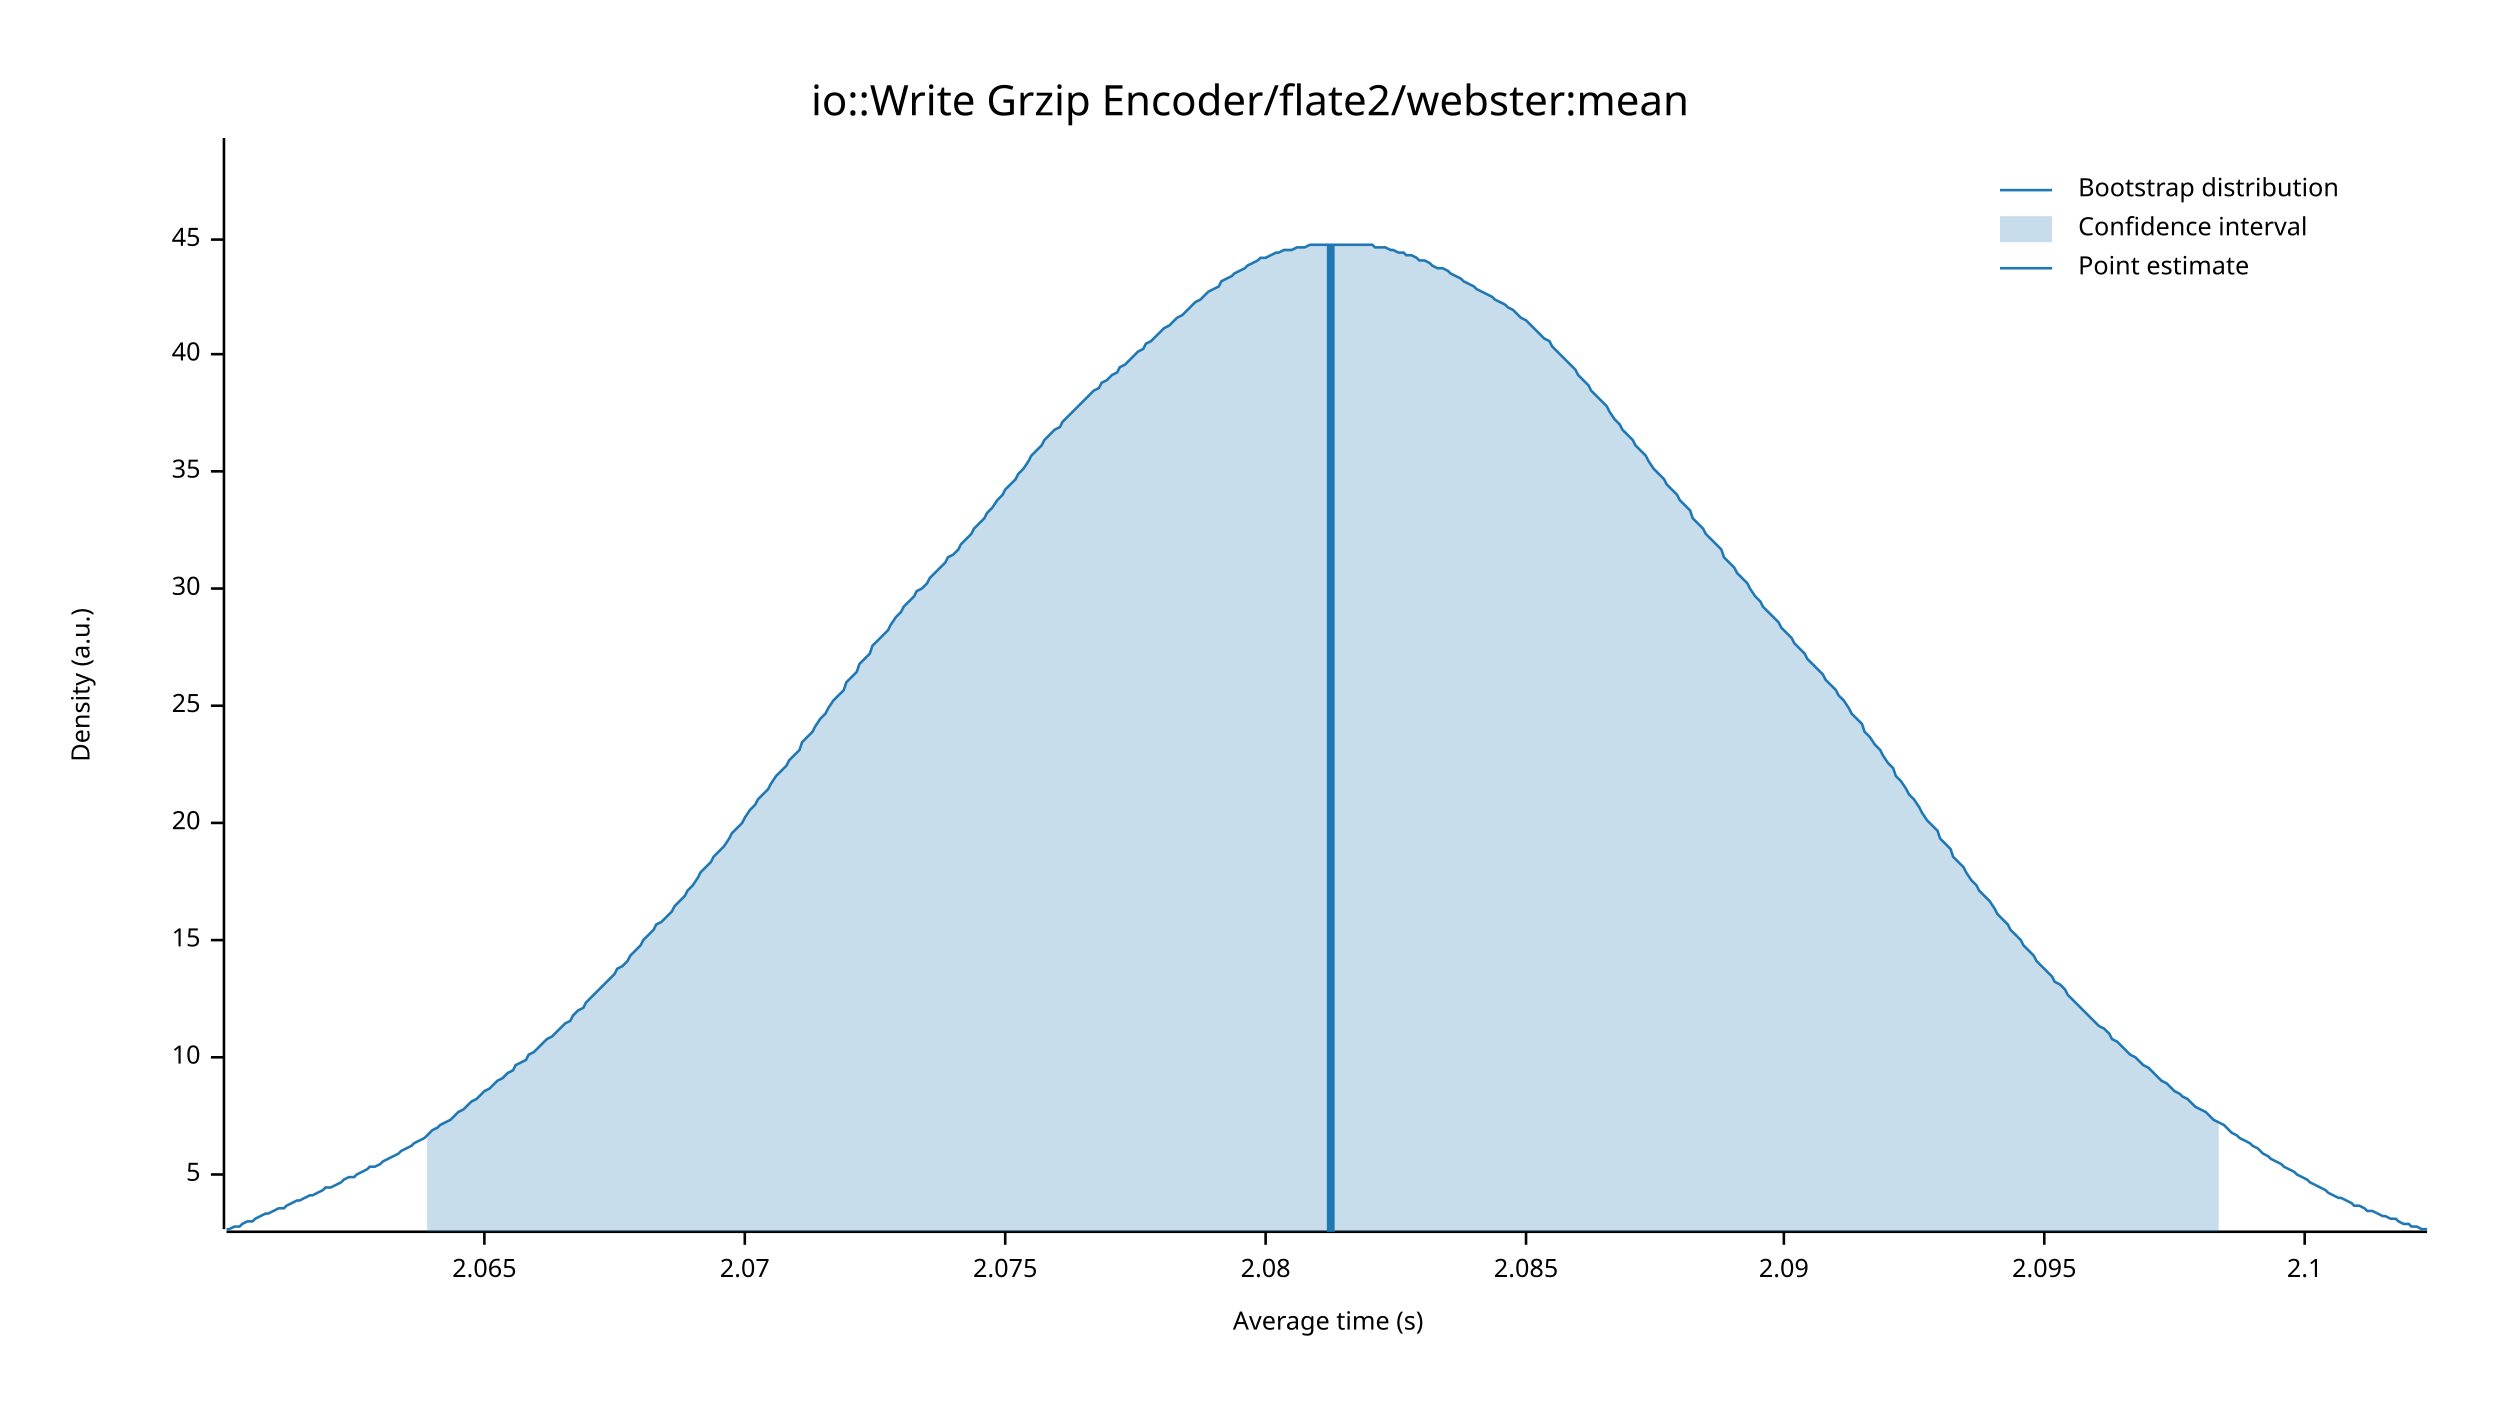
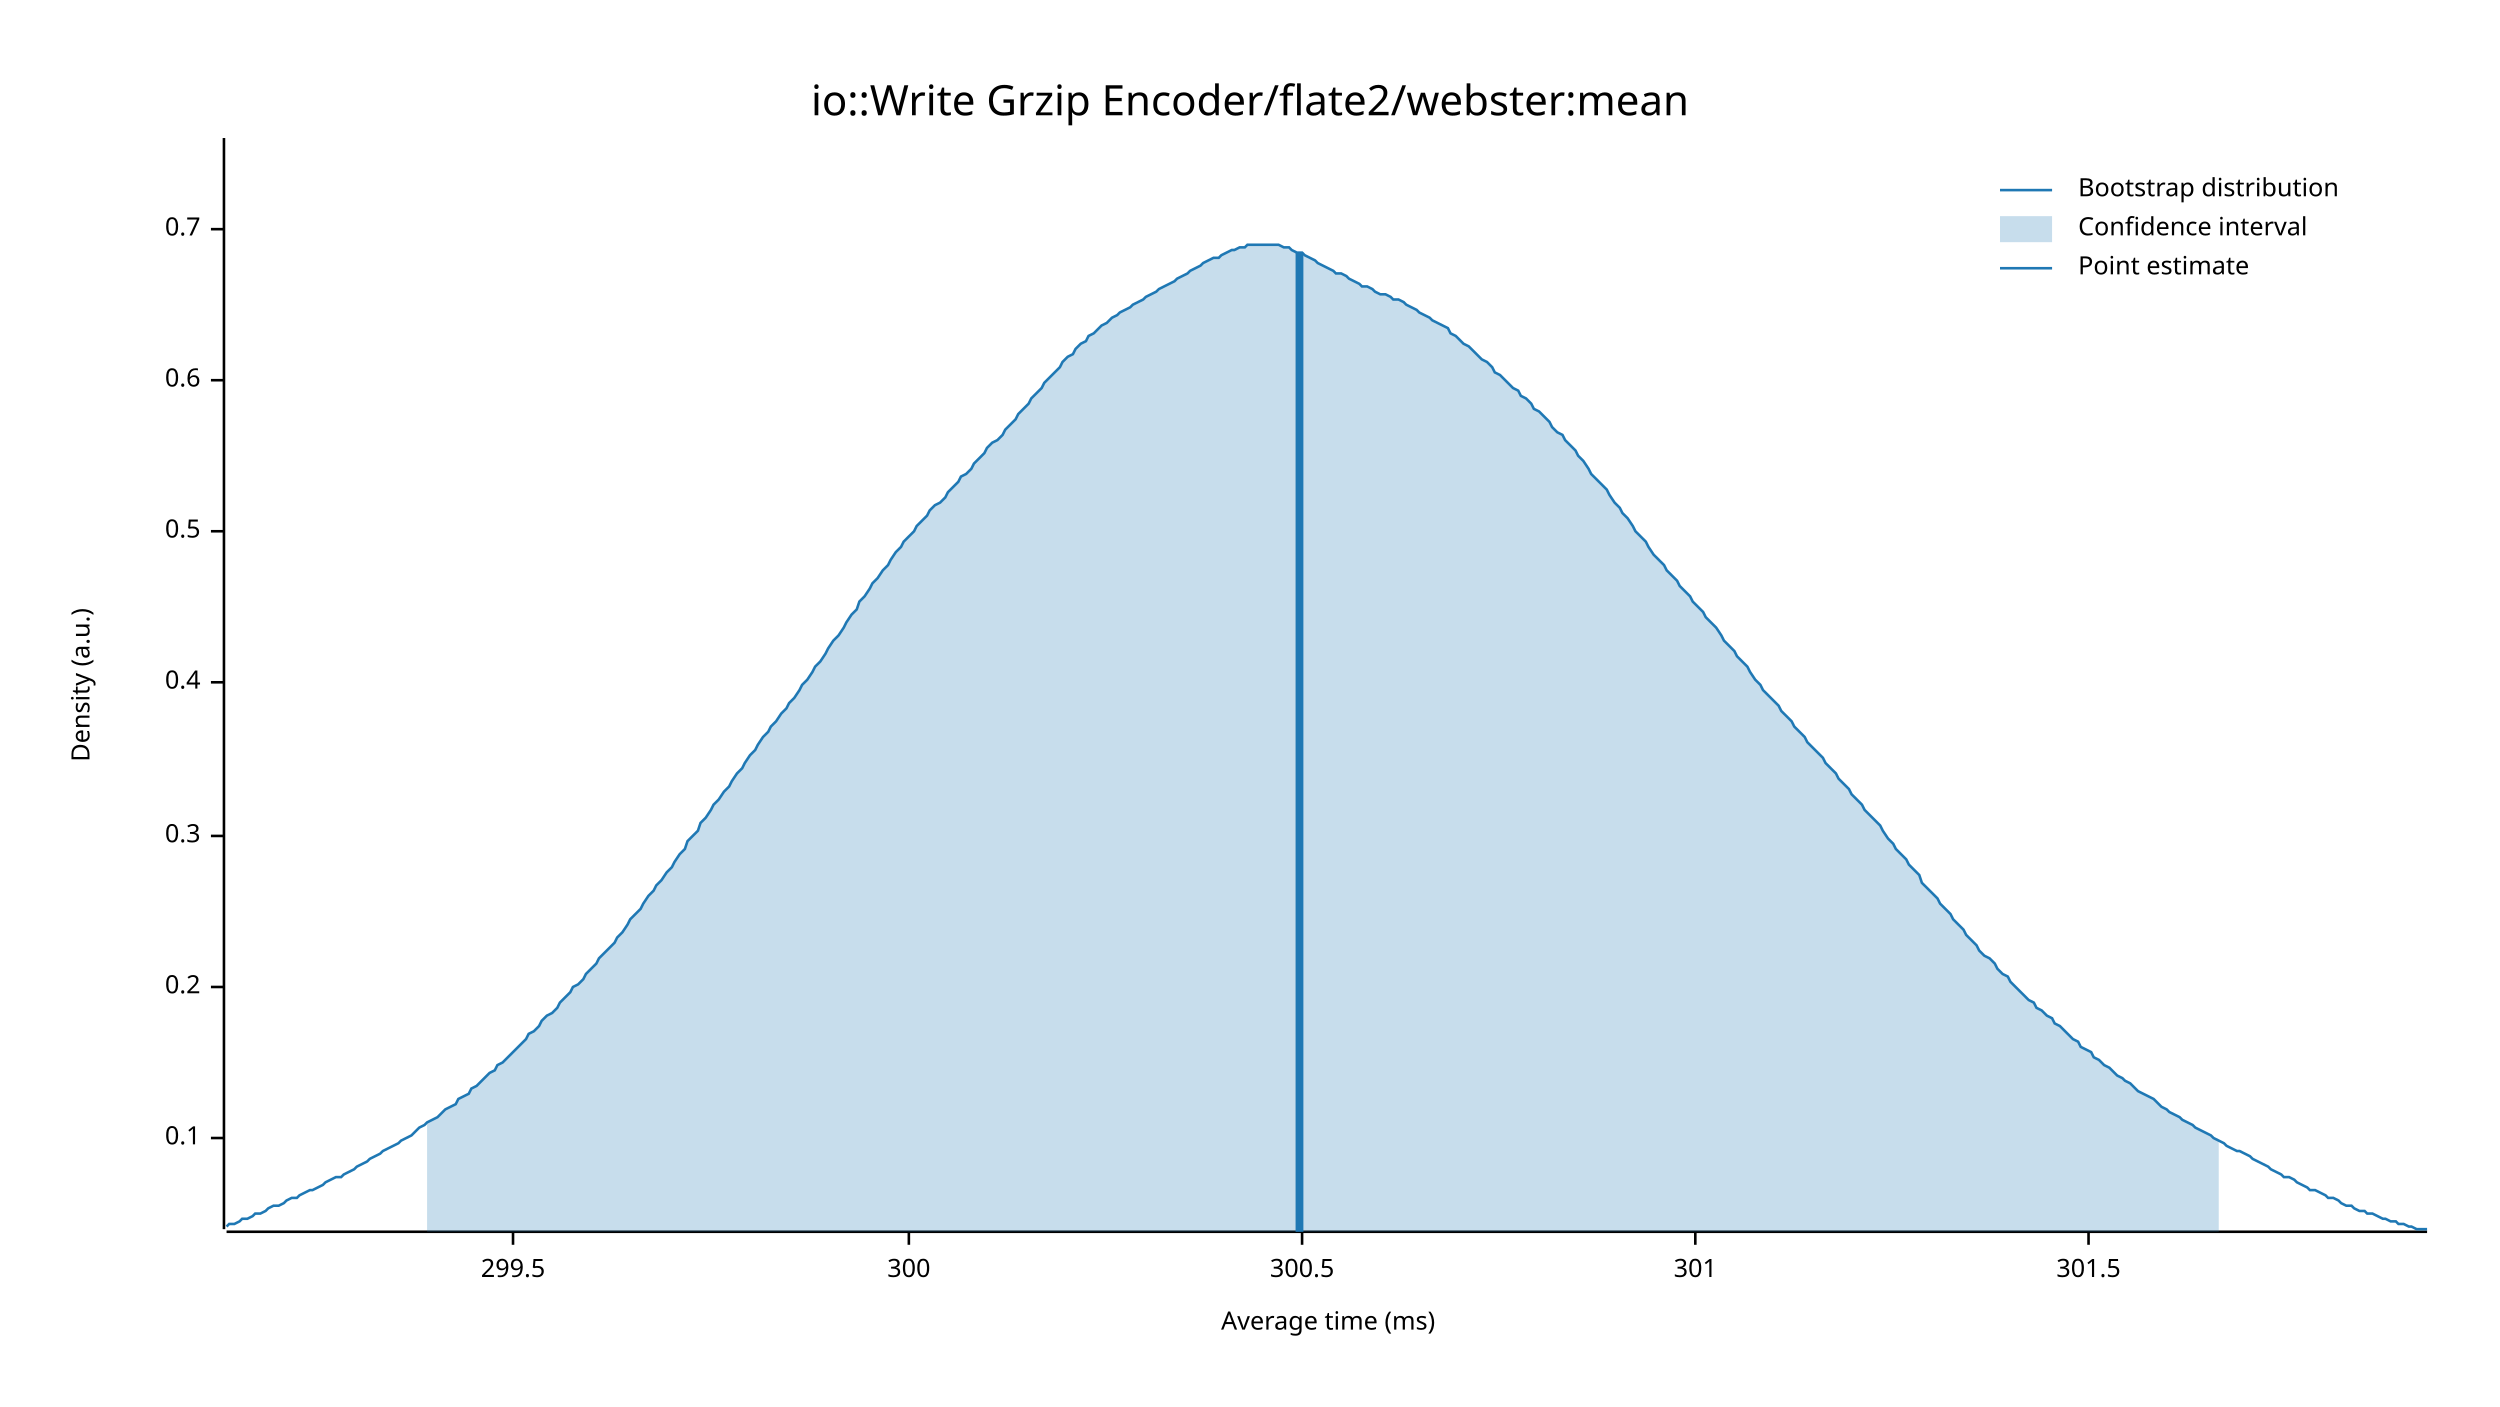
<svg xmlns="http://www.w3.org/2000/svg" width="960" height="540" viewBox="0 0 960 540">
  <text x="480" y="32" dy="0.76em" text-anchor="middle" font-family="sans-serif" font-size="16.129" opacity="1" fill="#000000">
io::Write Grzip Encoder/flate2/webster:mean
</text>
  <text x="27" y="263" dy="0.76em" text-anchor="middle" font-family="sans-serif" font-size="9.677" opacity="1" fill="#000000" transform="rotate(270, 27, 263)">
Density (a.u.)
</text>
  <text x="510" y="513" dy="-0.5ex" text-anchor="middle" font-family="sans-serif" font-size="9.677" opacity="1" fill="#000000">
- Average time (s)
+ Average time (ms)
</text>
  <polyline fill="none" opacity="1" stroke="#000000" stroke-width="1" points="86,53 86,472 " />
-   <text x="77" y="451" dy="0.5ex" text-anchor="end" font-family="sans-serif" font-size="9.677" opacity="1" fill="#000000">
- 5
+   <text x="77" y="437" dy="0.5ex" text-anchor="end" font-family="sans-serif" font-size="9.677" opacity="1" fill="#000000">
+ 0.1
</text>
-   <polyline fill="none" opacity="1" stroke="#000000" stroke-width="1" points="81,451 86,451 " />
-   <text x="77" y="406" dy="0.5ex" text-anchor="end" font-family="sans-serif" font-size="9.677" opacity="1" fill="#000000">
- 10
+   <polyline fill="none" opacity="1" stroke="#000000" stroke-width="1" points="81,437 86,437 " />
+   <text x="77" y="379" dy="0.5ex" text-anchor="end" font-family="sans-serif" font-size="9.677" opacity="1" fill="#000000">
+ 0.2
</text>
-   <polyline fill="none" opacity="1" stroke="#000000" stroke-width="1" points="81,406 86,406 " />
-   <text x="77" y="361" dy="0.5ex" text-anchor="end" font-family="sans-serif" font-size="9.677" opacity="1" fill="#000000">
- 15
+   <polyline fill="none" opacity="1" stroke="#000000" stroke-width="1" points="81,379 86,379 " />
+   <text x="77" y="321" dy="0.5ex" text-anchor="end" font-family="sans-serif" font-size="9.677" opacity="1" fill="#000000">
+ 0.3
</text>
-   <polyline fill="none" opacity="1" stroke="#000000" stroke-width="1" points="81,361 86,361 " />
-   <text x="77" y="316" dy="0.5ex" text-anchor="end" font-family="sans-serif" font-size="9.677" opacity="1" fill="#000000">
- 20
+   <polyline fill="none" opacity="1" stroke="#000000" stroke-width="1" points="81,321 86,321 " />
+   <text x="77" y="262" dy="0.5ex" text-anchor="end" font-family="sans-serif" font-size="9.677" opacity="1" fill="#000000">
+ 0.4
</text>
-   <polyline fill="none" opacity="1" stroke="#000000" stroke-width="1" points="81,316 86,316 " />
-   <text x="77" y="271" dy="0.5ex" text-anchor="end" font-family="sans-serif" font-size="9.677" opacity="1" fill="#000000">
- 25
+   <polyline fill="none" opacity="1" stroke="#000000" stroke-width="1" points="81,262 86,262 " />
+   <text x="77" y="204" dy="0.5ex" text-anchor="end" font-family="sans-serif" font-size="9.677" opacity="1" fill="#000000">
+ 0.5
</text>
-   <polyline fill="none" opacity="1" stroke="#000000" stroke-width="1" points="81,271 86,271 " />
-   <text x="77" y="226" dy="0.5ex" text-anchor="end" font-family="sans-serif" font-size="9.677" opacity="1" fill="#000000">
- 30
+   <polyline fill="none" opacity="1" stroke="#000000" stroke-width="1" points="81,204 86,204 " />
+   <text x="77" y="146" dy="0.5ex" text-anchor="end" font-family="sans-serif" font-size="9.677" opacity="1" fill="#000000">
+ 0.6
</text>
-   <polyline fill="none" opacity="1" stroke="#000000" stroke-width="1" points="81,226 86,226 " />
-   <text x="77" y="181" dy="0.5ex" text-anchor="end" font-family="sans-serif" font-size="9.677" opacity="1" fill="#000000">
- 35
+   <polyline fill="none" opacity="1" stroke="#000000" stroke-width="1" points="81,146 86,146 " />
+   <text x="77" y="88" dy="0.5ex" text-anchor="end" font-family="sans-serif" font-size="9.677" opacity="1" fill="#000000">
+ 0.7
</text>
-   <polyline fill="none" opacity="1" stroke="#000000" stroke-width="1" points="81,181 86,181 " />
-   <text x="77" y="136" dy="0.5ex" text-anchor="end" font-family="sans-serif" font-size="9.677" opacity="1" fill="#000000">
- 40
+   <polyline fill="none" opacity="1" stroke="#000000" stroke-width="1" points="81,88 86,88 " />
+   <polyline fill="none" opacity="1" stroke="#000000" stroke-width="1" points="87,473 932,473 " />
+   <text x="197" y="483" dy="0.76em" text-anchor="middle" font-family="sans-serif" font-size="9.677" opacity="1" fill="#000000">
+ 299.5
</text>
-   <polyline fill="none" opacity="1" stroke="#000000" stroke-width="1" points="81,136 86,136 " />
-   <text x="77" y="92" dy="0.5ex" text-anchor="end" font-family="sans-serif" font-size="9.677" opacity="1" fill="#000000">
- 45
+   <polyline fill="none" opacity="1" stroke="#000000" stroke-width="1" points="197,473 197,478 " />
+   <text x="349" y="483" dy="0.76em" text-anchor="middle" font-family="sans-serif" font-size="9.677" opacity="1" fill="#000000">
+ 300
</text>
-   <polyline fill="none" opacity="1" stroke="#000000" stroke-width="1" points="81,92 86,92 " />
-   <polyline fill="none" opacity="1" stroke="#000000" stroke-width="1" points="87,473 932,473 " />
-   <text x="186" y="483" dy="0.76em" text-anchor="middle" font-family="sans-serif" font-size="9.677" opacity="1" fill="#000000">
- 2.065
+   <polyline fill="none" opacity="1" stroke="#000000" stroke-width="1" points="349,473 349,478 " />
+   <text x="500" y="483" dy="0.76em" text-anchor="middle" font-family="sans-serif" font-size="9.677" opacity="1" fill="#000000">
+ 300.5
</text>
-   <polyline fill="none" opacity="1" stroke="#000000" stroke-width="1" points="186,473 186,478 " />
-   <text x="286" y="483" dy="0.76em" text-anchor="middle" font-family="sans-serif" font-size="9.677" opacity="1" fill="#000000">
- 2.07
+   <polyline fill="none" opacity="1" stroke="#000000" stroke-width="1" points="500,473 500,478 " />
+   <text x="651" y="483" dy="0.76em" text-anchor="middle" font-family="sans-serif" font-size="9.677" opacity="1" fill="#000000">
+ 301
</text>
-   <polyline fill="none" opacity="1" stroke="#000000" stroke-width="1" points="286,473 286,478 " />
-   <text x="386" y="483" dy="0.76em" text-anchor="middle" font-family="sans-serif" font-size="9.677" opacity="1" fill="#000000">
- 2.075
+   <polyline fill="none" opacity="1" stroke="#000000" stroke-width="1" points="651,473 651,478 " />
+   <text x="802" y="483" dy="0.76em" text-anchor="middle" font-family="sans-serif" font-size="9.677" opacity="1" fill="#000000">
+ 301.5
</text>
-   <polyline fill="none" opacity="1" stroke="#000000" stroke-width="1" points="386,473 386,478 " />
-   <text x="486" y="483" dy="0.76em" text-anchor="middle" font-family="sans-serif" font-size="9.677" opacity="1" fill="#000000">
- 2.08
- </text>
-   <polyline fill="none" opacity="1" stroke="#000000" stroke-width="1" points="486,473 486,478 " />
-   <text x="586" y="483" dy="0.76em" text-anchor="middle" font-family="sans-serif" font-size="9.677" opacity="1" fill="#000000">
- 2.085
- </text>
-   <polyline fill="none" opacity="1" stroke="#000000" stroke-width="1" points="586,473 586,478 " />
-   <text x="685" y="483" dy="0.76em" text-anchor="middle" font-family="sans-serif" font-size="9.677" opacity="1" fill="#000000">
- 2.09
- </text>
-   <polyline fill="none" opacity="1" stroke="#000000" stroke-width="1" points="685,473 685,478 " />
-   <text x="785" y="483" dy="0.76em" text-anchor="middle" font-family="sans-serif" font-size="9.677" opacity="1" fill="#000000">
- 2.095
- </text>
-   <polyline fill="none" opacity="1" stroke="#000000" stroke-width="1" points="785,473 785,478 " />
-   <text x="885" y="483" dy="0.76em" text-anchor="middle" font-family="sans-serif" font-size="9.677" opacity="1" fill="#000000">
- 2.1
- </text>
-   <polyline fill="none" opacity="1" stroke="#000000" stroke-width="1" points="885,473 885,478 " />
-   <polyline fill="none" opacity="1" stroke="#1F78B4" stroke-width="1" points="87,472 88,472 90,471 92,471 93,470 95,469 97,469 98,468 100,467 102,466 103,466 105,465 107,464 109,464 110,463 112,462 114,461 115,461 117,460 119,459 120,459 122,458 124,457 125,456 127,456 129,455 131,454 132,453 134,452 136,452 137,451 139,450 141,449 142,448 144,448 146,447 147,446 149,445 151,444 153,443 154,442 156,441 158,440 159,439 161,438 163,437 164,436 166,434 168,433 169,432 171,431 173,430 175,428 176,427 178,426 180,424 181,423 183,422 185,420 186,419 188,418 190,416 191,415 193,414 195,412 197,411 198,409 200,408 202,407 203,405 205,404 207,402 208,401 210,399 212,398 214,396 215,395 217,393 219,392 220,390 222,388 224,387 225,385 227,383 229,381 230,380 232,378 234,376 236,374 237,372 239,371 241,369 242,367 244,365 246,363 247,361 249,359 251,357 252,355 254,354 256,352 258,350 259,348 261,346 263,344 264,342 266,340 268,337 269,335 271,333 273,331 274,329 276,327 278,325 280,322 281,320 283,318 285,316 286,314 288,311 290,309 291,307 293,305 295,303 296,301 298,298 300,296 302,294 303,292 305,290 307,288 308,285 310,283 312,281 313,279 315,276 317,274 318,272 320,269 322,267 324,265 325,262 327,260 329,258 330,255 332,253 334,251 335,248 337,246 339,244 341,242 342,240 344,237 346,235 347,233 349,231 351,229 352,227 354,226 356,224 357,222 359,220 361,218 363,216 364,214 366,213 368,211 369,209 371,207 373,205 374,203 376,201 378,199 379,197 381,195 383,192 385,190 386,188 388,186 390,184 391,182 393,180 395,177 396,175 398,173 400,171 401,169 403,167 405,165 407,164 408,162 410,160 412,158 413,157 415,155 417,153 418,152 420,150 422,149 423,147 425,146 427,144 429,143 430,141 432,140 434,138 435,137 437,135 439,134 440,132 442,131 444,129 445,128 447,126 449,125 451,123 452,122 454,121 456,119 457,118 459,116 461,115 462,114 464,112 466,111 468,110 469,108 471,107 473,106 474,105 476,104 478,103 479,102 481,101 483,100 484,99 486,99 488,98 490,97 491,97 493,96 495,96 496,96 498,95 500,95 501,95 503,94 505,94 506,94 508,94 510,94 512,94 513,94 515,94 517,94 518,94 520,94 522,94 523,94 525,94 527,94 528,95 530,95 532,95 534,96 535,96 537,97 539,97 540,98 542,98 544,99 545,100 547,100 549,101 550,102 552,103 554,103 556,104 557,105 559,106 561,107 562,108 564,109 566,110 567,111 569,112 571,113 573,114 574,115 576,116 578,117 579,118 581,119 583,121 584,122 586,123 588,125 589,126 591,128 593,130 595,131 596,133 598,135 600,137 601,138 603,140 605,142 606,144 608,146 610,148 611,150 613,152 615,154 617,156 618,158 620,161 622,163 623,165 625,167 627,169 628,171 630,173 632,175 633,177 635,180 637,182 639,184 640,186 642,188 644,190 645,192 647,194 649,196 650,199 652,201 654,203 655,205 657,207 659,209 661,211 662,214 664,216 666,218 667,220 669,222 671,224 672,226 674,229 676,231 677,233 679,235 681,237 683,239 684,241 686,243 688,245 689,247 691,249 693,251 694,253 696,255 698,257 700,259 701,261 703,263 705,265 706,267 708,269 710,272 711,274 713,276 715,278 716,281 718,283 720,286 722,288 723,290 725,293 727,295 728,298 730,300 732,303 733,305 735,307 737,310 738,312 740,315 742,317 744,319 745,322 747,324 749,326 750,329 752,331 754,333 755,335 757,338 759,340 760,342 762,344 764,346 766,349 767,351 769,353 771,355 772,357 774,359 776,361 777,363 779,365 781,367 782,369 784,371 786,373 788,375 789,377 791,378 793,380 794,382 796,384 798,386 799,387 801,389 803,391 804,392 806,394 808,395 810,397 811,399 813,400 815,402 816,403 818,405 820,406 821,407 823,409 825,410 827,412 828,413 830,415 832,416 833,417 835,419 837,420 838,421 840,422 842,424 843,425 845,426 847,427 849,429 850,430 852,431 854,432 855,433 857,435 859,436 860,437 862,438 864,439 865,440 867,441 869,443 871,444 872,445 874,446 876,447 877,448 879,449 881,450 882,451 884,452 886,453 887,454 889,455 891,456 893,457 894,458 896,459 898,460 899,460 901,461 903,462 904,463 906,463 908,464 909,465 911,465 913,466 915,467 916,467 918,468 920,468 921,469 923,470 925,470 926,471 928,471 930,472 932,472 " />
-   <polygon opacity="0.25" fill="#1F78B4" points="164,436 166,434 168,433 169,432 171,431 173,430 175,428 176,427 178,426 180,424 181,423 183,422 185,420 186,419 188,418 190,416 191,415 193,414 195,412 197,411 198,409 200,408 202,407 203,405 205,404 207,402 208,401 210,399 212,398 214,396 215,395 217,393 219,392 220,390 222,388 224,387 225,385 227,383 229,381 230,380 232,378 234,376 236,374 237,372 239,371 241,369 242,367 244,365 246,363 247,361 249,359 251,357 252,355 254,354 256,352 258,350 259,348 261,346 263,344 264,342 266,340 268,337 269,335 271,333 273,331 274,329 276,327 278,325 280,322 281,320 283,318 285,316 286,314 288,311 290,309 291,307 293,305 295,303 296,301 298,298 300,296 302,294 303,292 305,290 307,288 308,285 310,283 312,281 313,279 315,276 317,274 318,272 320,269 322,267 324,265 325,262 327,260 329,258 330,255 332,253 334,251 335,248 337,246 339,244 341,242 342,240 344,237 346,235 347,233 349,231 351,229 352,227 354,226 356,224 357,222 359,220 361,218 363,216 364,214 366,213 368,211 369,209 371,207 373,205 374,203 376,201 378,199 379,197 381,195 383,192 385,190 386,188 388,186 390,184 391,182 393,180 395,177 396,175 398,173 400,171 401,169 403,167 405,165 407,164 408,162 410,160 412,158 413,157 415,155 417,153 418,152 420,150 422,149 423,147 425,146 427,144 429,143 430,141 432,140 434,138 435,137 437,135 439,134 440,132 442,131 444,129 445,128 447,126 449,125 451,123 452,122 454,121 456,119 457,118 459,116 461,115 462,114 464,112 466,111 468,110 469,108 471,107 473,106 474,105 476,104 478,103 479,102 481,101 483,100 484,99 486,99 488,98 490,97 491,97 493,96 495,96 496,96 498,95 500,95 501,95 503,94 505,94 506,94 508,94 510,94 512,94 513,94 515,94 517,94 518,94 520,94 522,94 523,94 525,94 527,94 528,95 530,95 532,95 534,96 535,96 537,97 539,97 540,98 542,98 544,99 545,100 547,100 549,101 550,102 552,103 554,103 556,104 557,105 559,106 561,107 562,108 564,109 566,110 567,111 569,112 571,113 573,114 574,115 576,116 578,117 579,118 581,119 583,121 584,122 586,123 588,125 589,126 591,128 593,130 595,131 596,133 598,135 600,137 601,138 603,140 605,142 606,144 608,146 610,148 611,150 613,152 615,154 617,156 618,158 620,161 622,163 623,165 625,167 627,169 628,171 630,173 632,175 633,177 635,180 637,182 639,184 640,186 642,188 644,190 645,192 647,194 649,196 650,199 652,201 654,203 655,205 657,207 659,209 661,211 662,214 664,216 666,218 667,220 669,222 671,224 672,226 674,229 676,231 677,233 679,235 681,237 683,239 684,241 686,243 688,245 689,247 691,249 693,251 694,253 696,255 698,257 700,259 701,261 703,263 705,265 706,267 708,269 710,272 711,274 713,276 715,278 716,281 718,283 720,286 722,288 723,290 725,293 727,295 728,298 730,300 732,303 733,305 735,307 737,310 738,312 740,315 742,317 744,319 745,322 747,324 749,326 750,329 752,331 754,333 755,335 757,338 759,340 760,342 762,344 764,346 766,349 767,351 769,353 771,355 772,357 774,359 776,361 777,363 779,365 781,367 782,369 784,371 786,373 788,375 789,377 791,378 793,380 794,382 796,384 798,386 799,387 801,389 803,391 804,392 806,394 808,395 810,397 811,399 813,400 815,402 816,403 818,405 820,406 821,407 823,409 825,410 827,412 828,413 830,415 832,416 833,417 835,419 837,420 838,421 840,422 842,424 843,425 845,426 847,427 849,429 850,430 852,431 852,473 164,473 " />
-   <polyline fill="none" opacity="1" stroke="#1F78B4" stroke-width="3" points="511,473 511,94 " />
+   <polyline fill="none" opacity="1" stroke="#000000" stroke-width="1" points="802,473 802,478 " />
+   <polyline fill="none" opacity="1" stroke="#1F78B4" stroke-width="1" points="87,471 88,470 90,470 92,469 93,468 95,468 97,467 98,466 100,466 102,465 103,464 105,463 107,463 109,462 110,461 112,460 114,460 115,459 117,458 119,457 120,457 122,456 124,455 125,454 127,453 129,452 131,452 132,451 134,450 136,449 137,448 139,447 141,446 142,445 144,444 146,443 147,442 149,441 151,440 153,439 154,438 156,437 158,436 159,435 161,433 163,432 164,431 166,430 168,429 169,428 171,426 173,425 175,424 176,422 178,421 180,420 181,418 183,417 185,415 186,414 188,412 190,411 191,409 193,408 195,406 197,404 198,403 200,401 202,399 203,397 205,396 207,394 208,392 210,390 212,389 214,387 215,385 217,383 219,381 220,379 222,378 224,376 225,374 227,372 229,370 230,368 232,366 234,364 236,362 237,360 239,358 241,355 242,353 244,351 246,349 247,347 249,344 251,342 252,340 254,338 256,335 258,333 259,331 261,328 263,326 264,323 266,321 268,319 269,316 271,314 273,311 274,309 276,307 278,304 280,302 281,300 283,297 285,295 286,293 288,290 290,288 291,286 293,283 295,281 296,279 298,277 300,274 302,272 303,270 305,268 307,265 308,263 310,261 312,258 313,256 315,254 317,251 318,249 320,246 322,244 324,241 325,239 327,236 329,234 330,231 332,229 334,226 335,224 337,222 339,219 341,217 342,215 344,212 346,210 347,208 349,206 351,204 352,202 354,200 356,198 357,196 359,194 361,193 363,191 364,189 366,187 368,185 369,183 371,182 373,180 374,178 376,176 378,174 379,172 381,170 383,169 385,167 386,165 388,163 390,161 391,159 393,157 395,155 396,153 398,151 400,149 401,147 403,145 405,143 407,141 408,139 410,137 412,136 413,134 415,132 417,131 418,129 420,128 422,126 423,125 425,124 427,122 429,121 430,120 432,119 434,118 435,117 437,116 439,115 440,114 442,113 444,112 445,111 447,110 449,109 451,108 452,107 454,106 456,105 457,104 459,103 461,102 462,101 464,100 466,99 468,99 469,98 471,97 473,96 474,96 476,95 478,95 479,94 481,94 483,94 484,94 486,94 488,94 490,94 491,94 493,95 495,95 496,96 498,97 500,97 501,98 503,99 505,100 506,101 508,102 510,103 512,104 513,105 515,105 517,106 518,107 520,108 522,109 523,110 525,110 527,111 528,112 530,113 532,113 534,114 535,115 537,115 539,116 540,117 542,118 544,119 545,120 547,121 549,122 550,123 552,124 554,125 556,126 557,128 559,129 561,131 562,132 564,133 566,135 567,136 569,138 571,139 573,141 574,143 576,144 578,146 579,147 581,149 583,150 584,152 586,153 588,155 589,157 591,158 593,160 595,162 596,164 598,166 600,167 601,169 603,171 605,173 606,175 608,177 610,180 611,182 613,184 615,186 617,188 618,190 620,193 622,195 623,197 625,199 627,202 628,204 630,206 632,208 633,210 635,213 637,215 639,217 640,219 642,221 644,223 645,225 647,227 649,229 650,231 652,233 654,235 655,237 657,239 659,241 661,244 662,246 664,248 666,250 667,252 669,254 671,256 672,258 674,261 676,263 677,265 679,267 681,269 683,271 684,273 686,275 688,277 689,279 691,281 693,283 694,285 696,287 698,289 700,291 701,293 703,295 705,297 706,299 708,301 710,303 711,305 713,307 715,309 716,311 718,313 720,315 722,317 723,319 725,322 727,324 728,326 730,328 732,330 733,332 735,334 737,336 738,339 740,341 742,343 744,345 745,347 747,349 749,351 750,353 752,355 754,357 755,359 757,361 759,363 760,365 762,367 764,368 766,370 767,372 769,374 771,375 772,377 774,379 776,381 777,382 779,384 781,385 782,387 784,388 786,390 788,391 789,393 791,394 793,396 794,397 796,399 798,400 799,402 801,403 803,404 804,406 806,407 808,409 810,410 811,411 813,413 815,414 816,415 818,416 820,418 821,419 823,420 825,421 827,422 828,423 830,425 832,426 833,427 835,428 837,429 838,430 840,431 842,432 843,433 845,434 847,435 849,436 850,437 852,438 854,439 855,440 857,441 859,442 860,442 862,443 864,444 865,445 867,446 869,447 871,448 872,449 874,450 876,451 877,452 879,452 881,453 882,454 884,455 886,456 887,457 889,457 891,458 893,459 894,460 896,460 898,461 899,462 901,463 903,463 904,464 906,465 908,465 909,466 911,466 913,467 915,468 916,468 918,469 920,469 921,470 923,470 925,471 926,471 928,472 930,472 932,472 " />
+   <polygon opacity="0.25" fill="#1F78B4" points="164,431 166,430 168,429 169,428 171,426 173,425 175,424 176,422 178,421 180,420 181,418 183,417 185,415 186,414 188,412 190,411 191,409 193,408 195,406 197,404 198,403 200,401 202,399 203,397 205,396 207,394 208,392 210,390 212,389 214,387 215,385 217,383 219,381 220,379 222,378 224,376 225,374 227,372 229,370 230,368 232,366 234,364 236,362 237,360 239,358 241,355 242,353 244,351 246,349 247,347 249,344 251,342 252,340 254,338 256,335 258,333 259,331 261,328 263,326 264,323 266,321 268,319 269,316 271,314 273,311 274,309 276,307 278,304 280,302 281,300 283,297 285,295 286,293 288,290 290,288 291,286 293,283 295,281 296,279 298,277 300,274 302,272 303,270 305,268 307,265 308,263 310,261 312,258 313,256 315,254 317,251 318,249 320,246 322,244 324,241 325,239 327,236 329,234 330,231 332,229 334,226 335,224 337,222 339,219 341,217 342,215 344,212 346,210 347,208 349,206 351,204 352,202 354,200 356,198 357,196 359,194 361,193 363,191 364,189 366,187 368,185 369,183 371,182 373,180 374,178 376,176 378,174 379,172 381,170 383,169 385,167 386,165 388,163 390,161 391,159 393,157 395,155 396,153 398,151 400,149 401,147 403,145 405,143 407,141 408,139 410,137 412,136 413,134 415,132 417,131 418,129 420,128 422,126 423,125 425,124 427,122 429,121 430,120 432,119 434,118 435,117 437,116 439,115 440,114 442,113 444,112 445,111 447,110 449,109 451,108 452,107 454,106 456,105 457,104 459,103 461,102 462,101 464,100 466,99 468,99 469,98 471,97 473,96 474,96 476,95 478,95 479,94 481,94 483,94 484,94 486,94 488,94 490,94 491,94 493,95 495,95 496,96 498,97 500,97 501,98 503,99 505,100 506,101 508,102 510,103 512,104 513,105 515,105 517,106 518,107 520,108 522,109 523,110 525,110 527,111 528,112 530,113 532,113 534,114 535,115 537,115 539,116 540,117 542,118 544,119 545,120 547,121 549,122 550,123 552,124 554,125 556,126 557,128 559,129 561,131 562,132 564,133 566,135 567,136 569,138 571,139 573,141 574,143 576,144 578,146 579,147 581,149 583,150 584,152 586,153 588,155 589,157 591,158 593,160 595,162 596,164 598,166 600,167 601,169 603,171 605,173 606,175 608,177 610,180 611,182 613,184 615,186 617,188 618,190 620,193 622,195 623,197 625,199 627,202 628,204 630,206 632,208 633,210 635,213 637,215 639,217 640,219 642,221 644,223 645,225 647,227 649,229 650,231 652,233 654,235 655,237 657,239 659,241 661,244 662,246 664,248 666,250 667,252 669,254 671,256 672,258 674,261 676,263 677,265 679,267 681,269 683,271 684,273 686,275 688,277 689,279 691,281 693,283 694,285 696,287 698,289 700,291 701,293 703,295 705,297 706,299 708,301 710,303 711,305 713,307 715,309 716,311 718,313 720,315 722,317 723,319 725,322 727,324 728,326 730,328 732,330 733,332 735,334 737,336 738,339 740,341 742,343 744,345 745,347 747,349 749,351 750,353 752,355 754,357 755,359 757,361 759,363 760,365 762,367 764,368 766,370 767,372 769,374 771,375 772,377 774,379 776,381 777,382 779,384 781,385 782,387 784,388 786,390 788,391 789,393 791,394 793,396 794,397 796,399 798,400 799,402 801,403 803,404 804,406 806,407 808,409 810,410 811,411 813,413 815,414 816,415 818,416 820,418 821,419 823,420 825,421 827,422 828,423 830,425 832,426 833,427 835,428 837,429 838,430 840,431 842,432 843,433 845,434 847,435 849,436 850,437 852,438 852,473 164,473 " />
+   <polyline fill="none" opacity="1" stroke="#1F78B4" stroke-width="3" points="499,473 499,97 " />
  <text x="798" y="68" dy="0.76em" text-anchor="start" font-family="sans-serif" font-size="9.677" opacity="1" fill="#000000">
Bootstrap distribution
</text>
  <text x="798" y="83" dy="0.76em" text-anchor="start" font-family="sans-serif" font-size="9.677" opacity="1" fill="#000000">
Confidence interval
</text>
  <text x="798" y="98" dy="0.76em" text-anchor="start" font-family="sans-serif" font-size="9.677" opacity="1" fill="#000000">
Point estimate
</text>
  <polyline fill="none" opacity="1" stroke="#1F78B4" stroke-width="1" points="768,73 788,73 " />
  <rect x="768" y="83" width="20" height="10" opacity="0.25" fill="#1F78B4" stroke="none" />
  <polyline fill="none" opacity="1" stroke="#1F78B4" stroke-width="1" points="768,103 788,103 " />
</svg>
